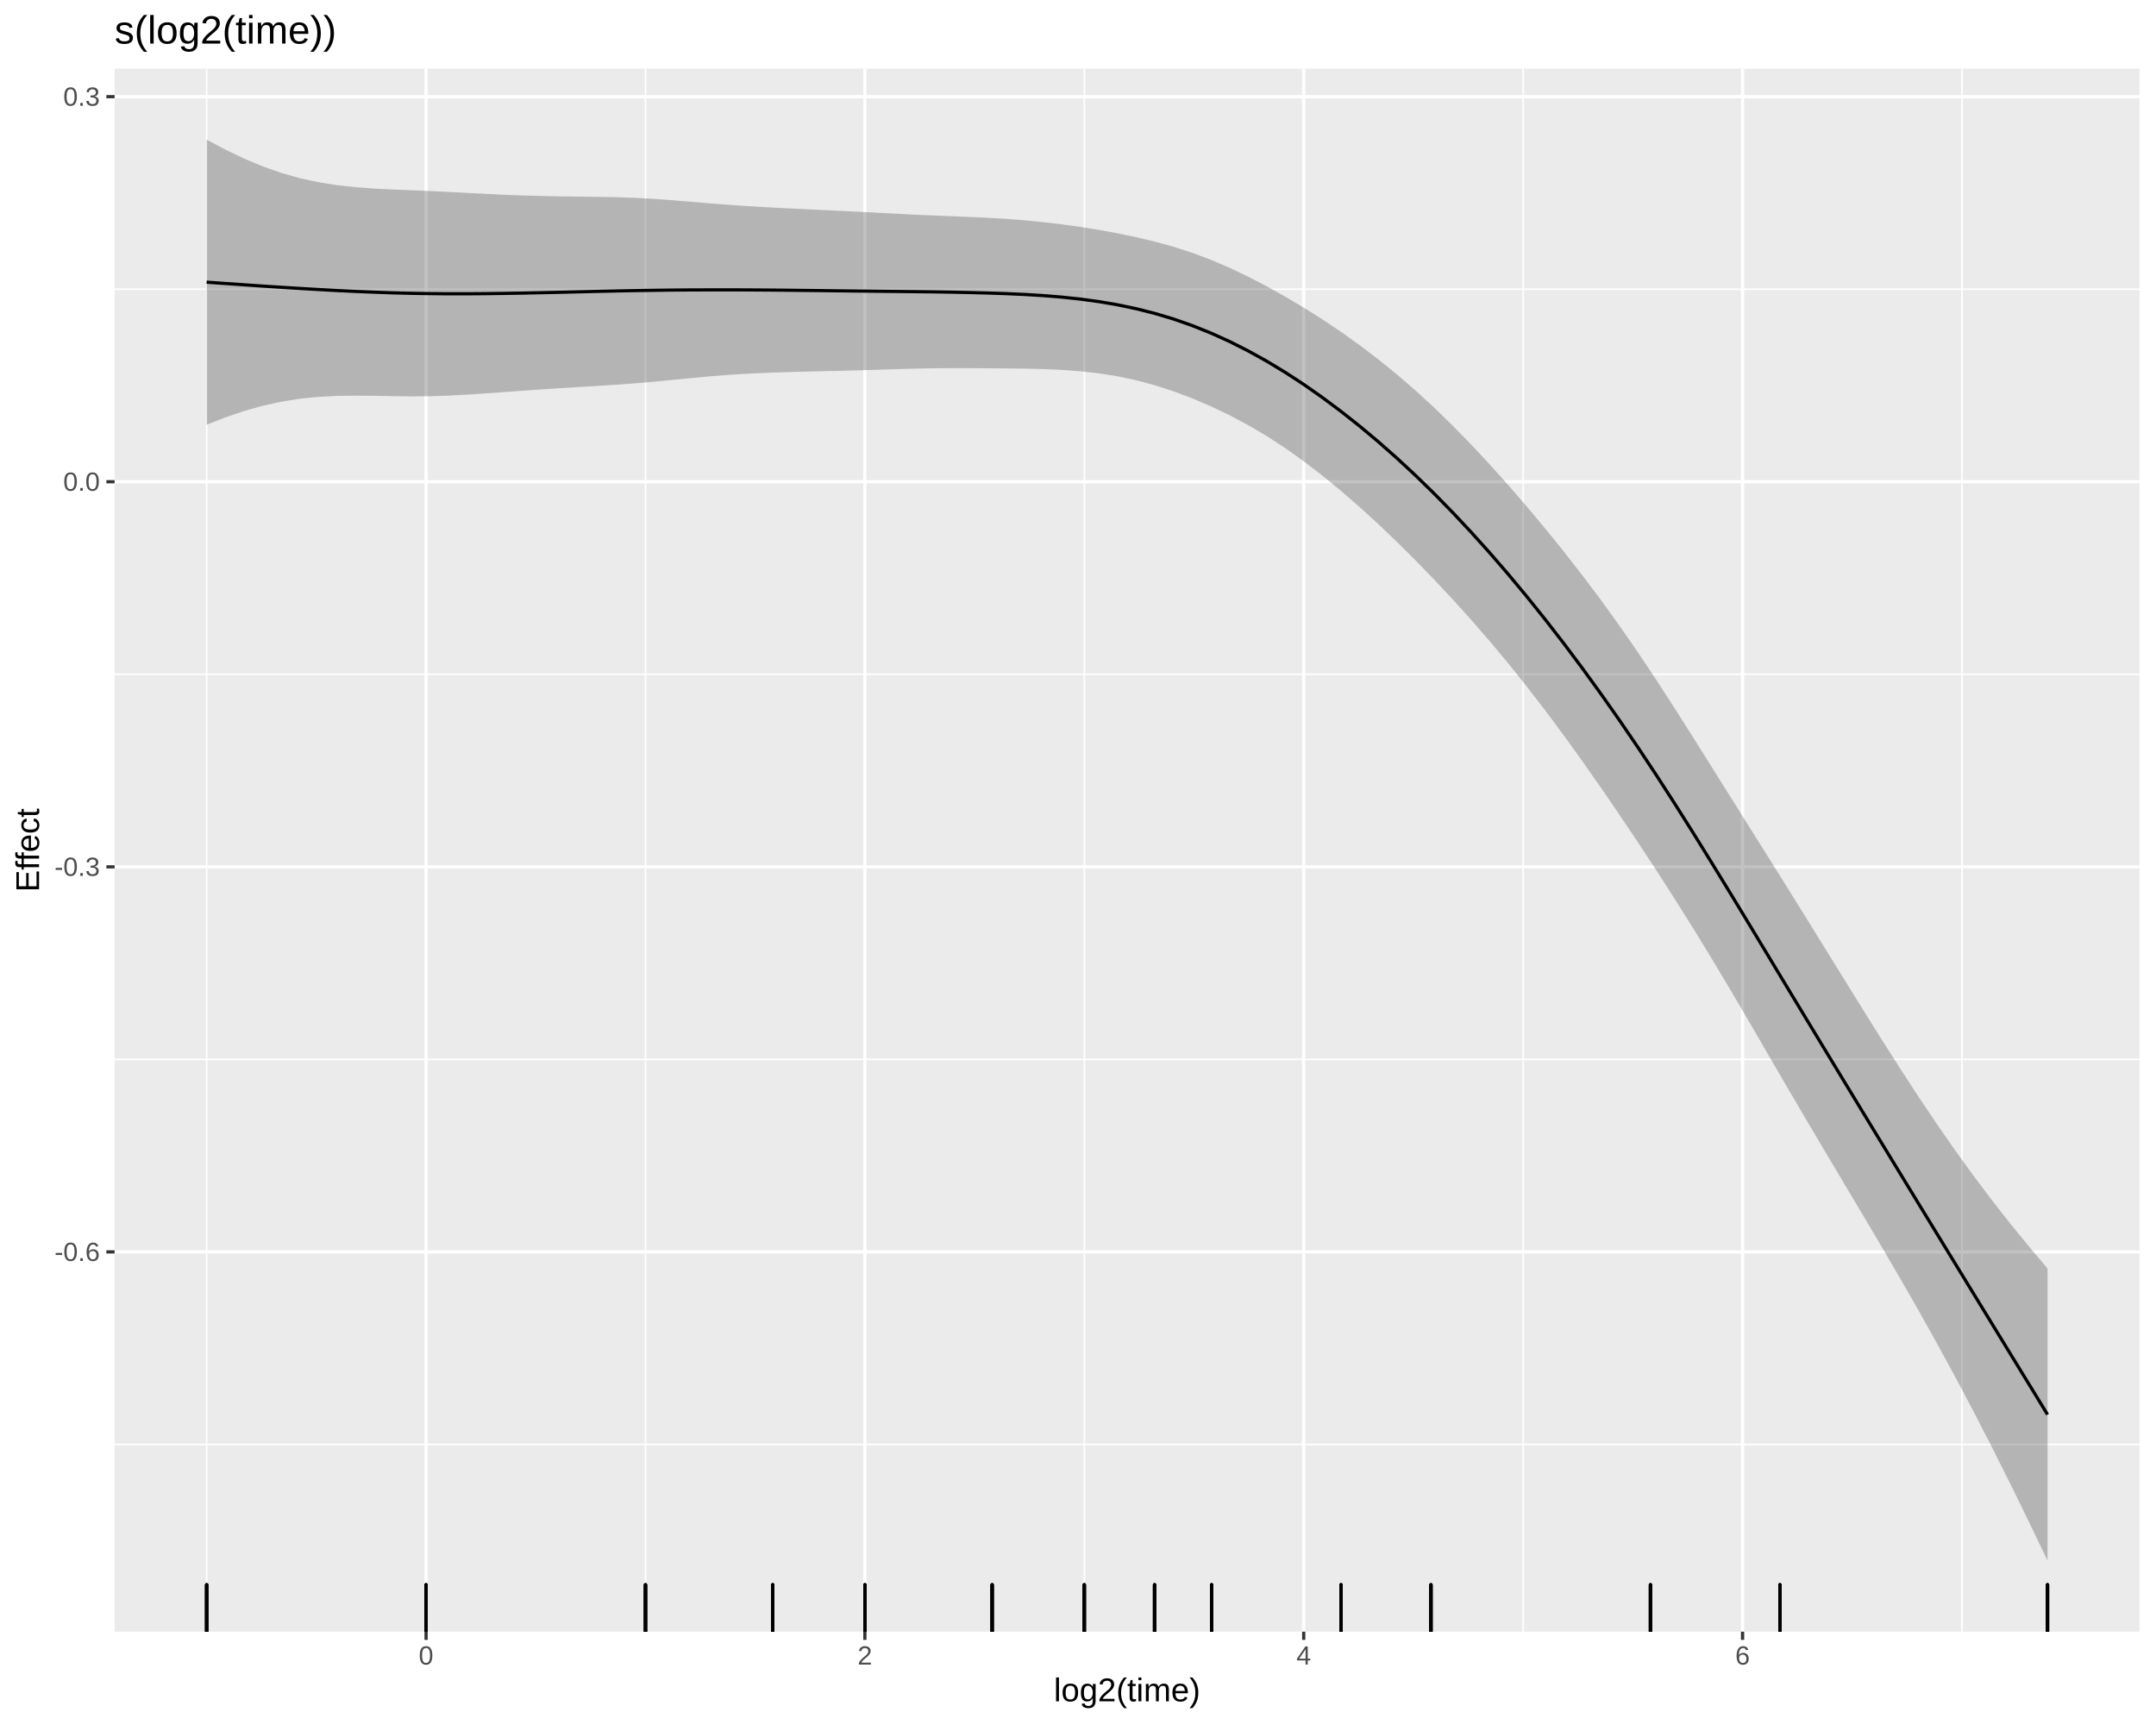
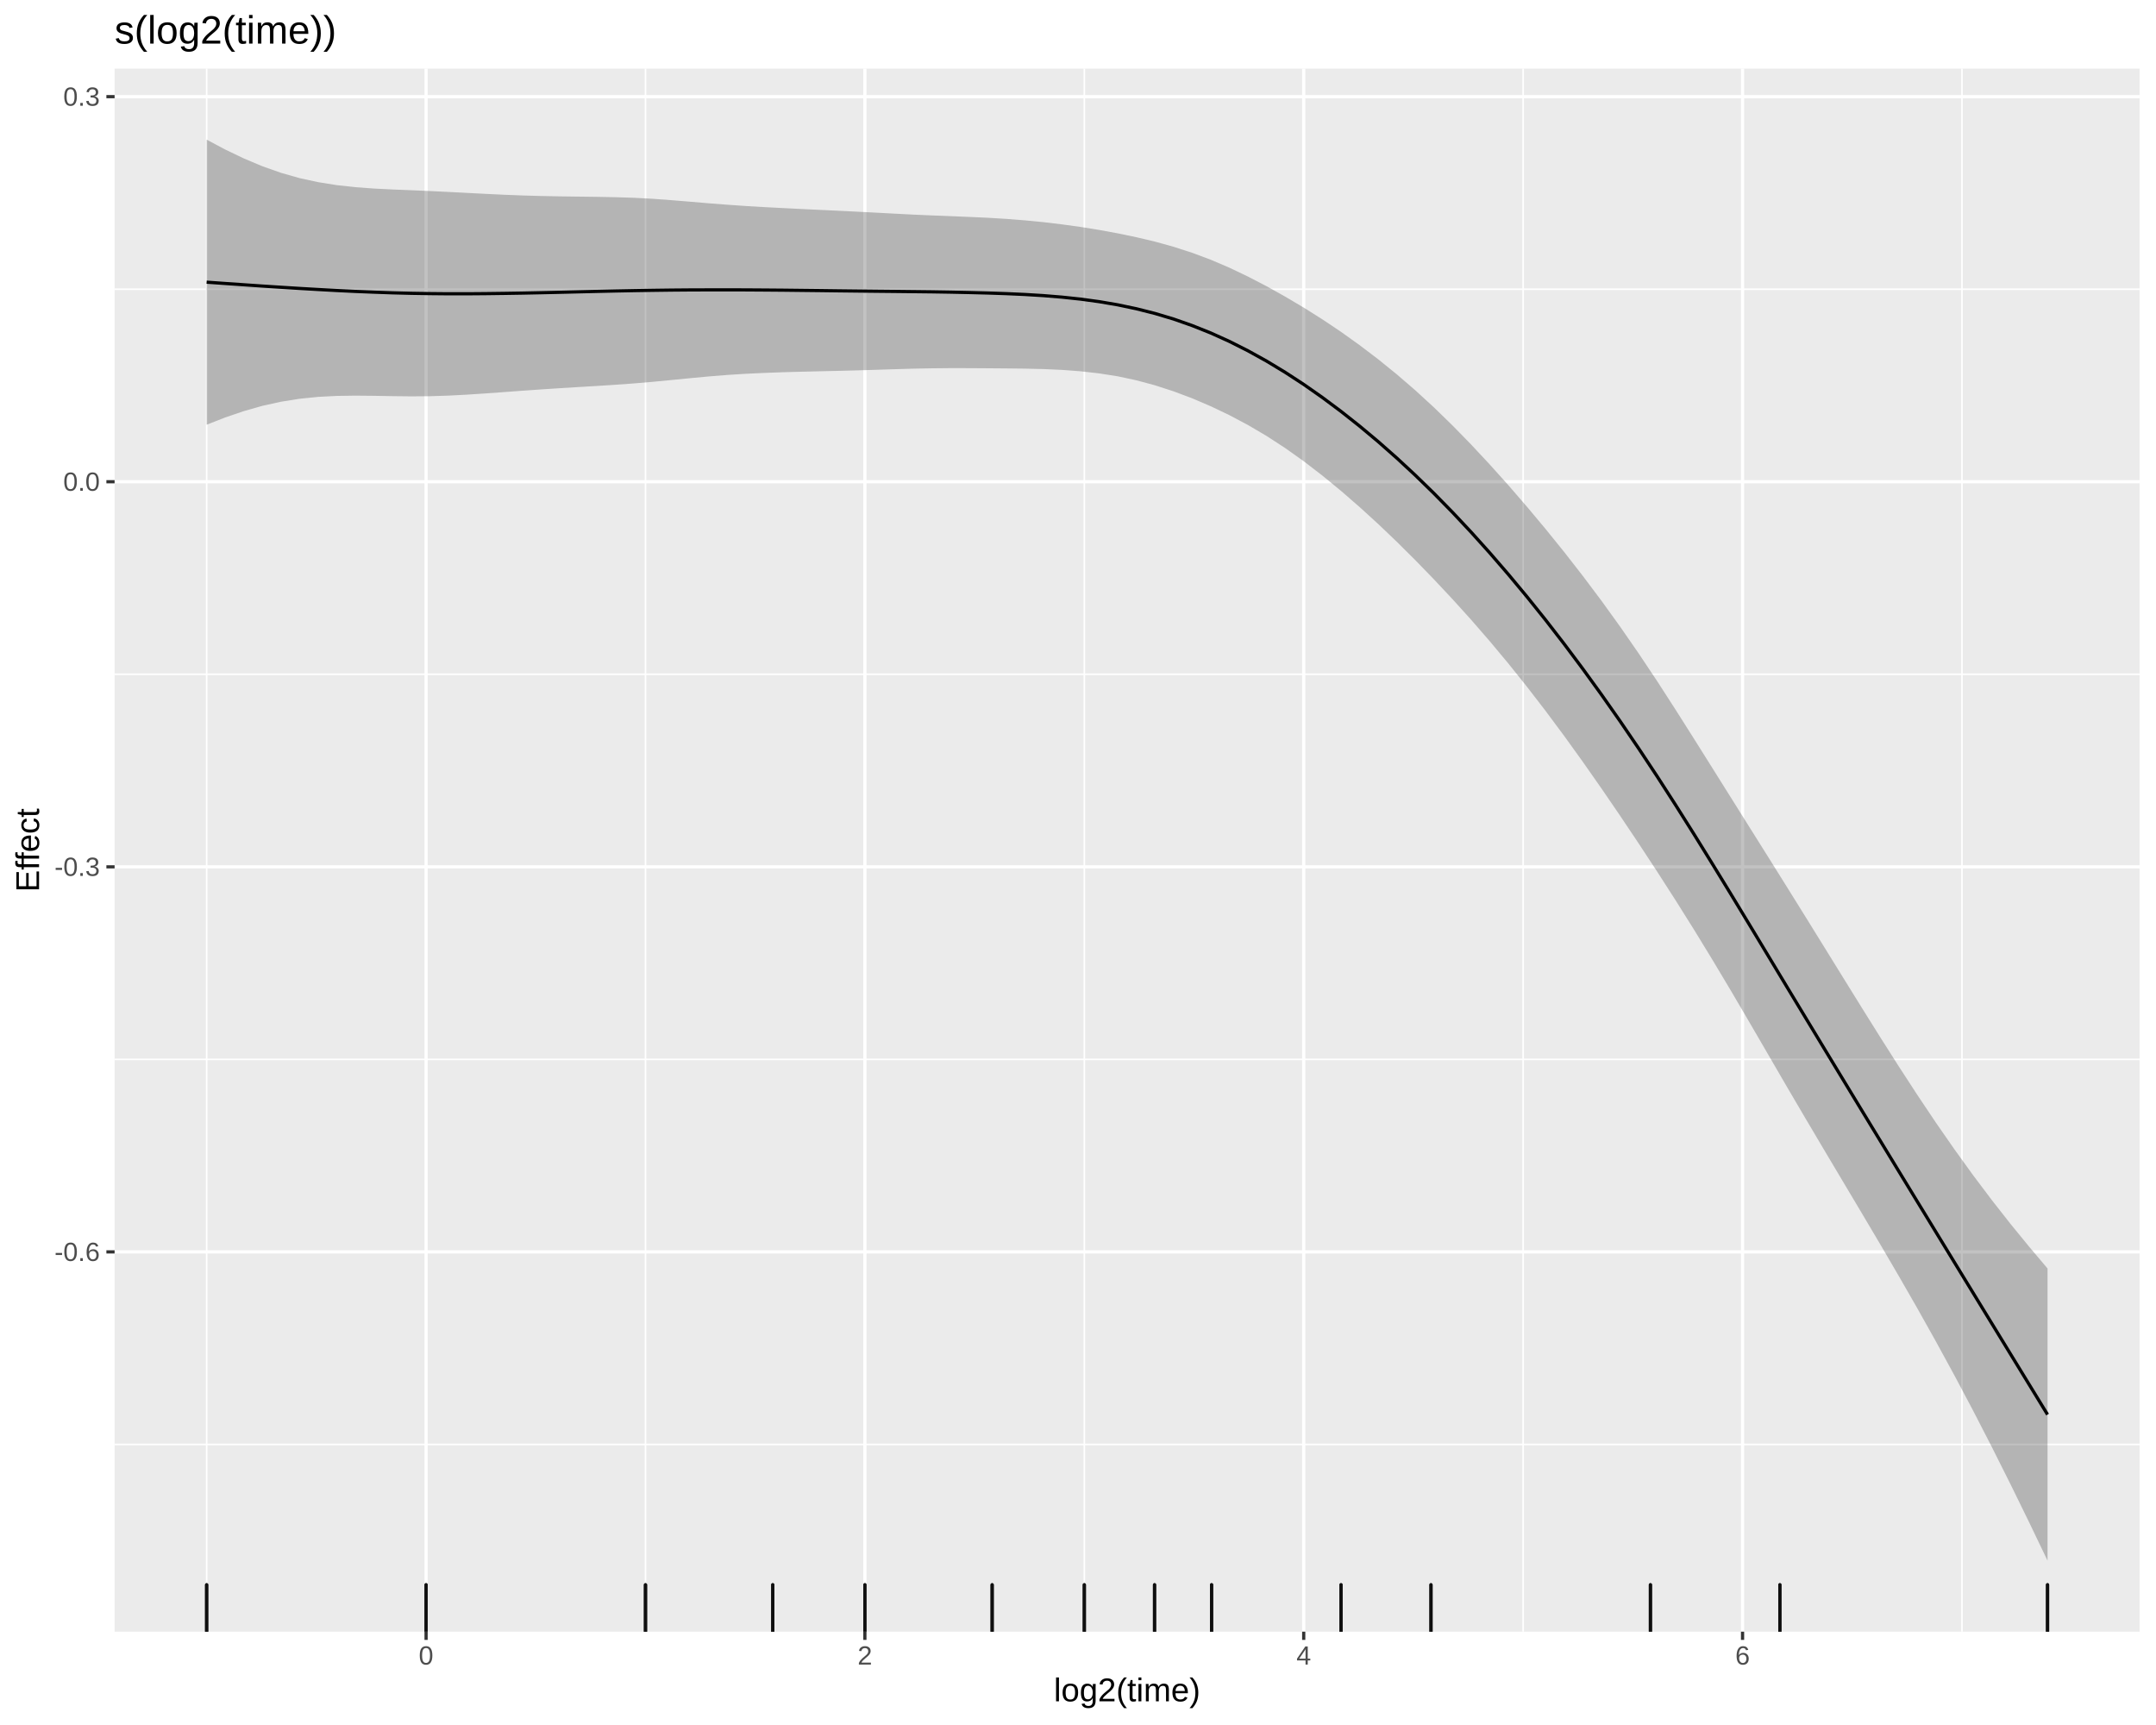
<svg xmlns="http://www.w3.org/2000/svg" viewBox="0 0 720.00 576.00">
  <defs>
    <style type="text/css">
    line, polyline, polygon, path, rect, circle {
      fill: none;
      stroke: #000000;
      stroke-linecap: round;
      stroke-linejoin: round;
      stroke-miterlimit: 10.00;
    }
  </style>
  </defs>
  <rect width="100%" height="100%" style="stroke: none; fill: #FFFFFF;" />
  <rect x="0.00" y="0.00" width="720.00" height="576.00" style="stroke-width: 1.07; stroke: #FFFFFF; fill: #FFFFFF;" />
  <defs>
    <clipPath id="cpMzguMjd8NzE0LjUyfDU0NC44NHwyMi45MA==">
      <rect x="38.27" y="22.90" width="676.25" height="521.94" />
    </clipPath>
  </defs>
  <rect x="38.27" y="22.90" width="676.25" height="521.94" style="stroke-width: 1.07; stroke: none; fill: #EBEBEB;" clip-path="url(#cpMzguMjd8NzE0LjUyfDU0NC44NHwyMi45MA==)" />
  <polyline points="38.27,482.32 714.52,482.32 " style="stroke-width: 0.53; stroke: #FFFFFF; stroke-linecap: butt;" clip-path="url(#cpMzguMjd8NzE0LjUyfDU0NC44NHwyMi45MA==)" />
  <polyline points="38.27,353.74 714.52,353.74 " style="stroke-width: 0.53; stroke: #FFFFFF; stroke-linecap: butt;" clip-path="url(#cpMzguMjd8NzE0LjUyfDU0NC44NHwyMi45MA==)" />
  <polyline points="38.27,225.15 714.52,225.15 " style="stroke-width: 0.53; stroke: #FFFFFF; stroke-linecap: butt;" clip-path="url(#cpMzguMjd8NzE0LjUyfDU0NC44NHwyMi45MA==)" />
  <polyline points="38.27,96.57 714.52,96.57 " style="stroke-width: 0.53; stroke: #FFFFFF; stroke-linecap: butt;" clip-path="url(#cpMzguMjd8NzE0LjUyfDU0NC44NHwyMi45MA==)" />
  <polyline points="69.01,544.84 69.01,22.90 " style="stroke-width: 0.53; stroke: #FFFFFF; stroke-linecap: butt;" clip-path="url(#cpMzguMjd8NzE0LjUyfDU0NC44NHwyMi45MA==)" />
  <polyline points="215.56,544.84 215.56,22.90 " style="stroke-width: 0.53; stroke: #FFFFFF; stroke-linecap: butt;" clip-path="url(#cpMzguMjd8NzE0LjUyfDU0NC44NHwyMi45MA==)" />
  <polyline points="362.11,544.84 362.11,22.90 " style="stroke-width: 0.53; stroke: #FFFFFF; stroke-linecap: butt;" clip-path="url(#cpMzguMjd8NzE0LjUyfDU0NC44NHwyMi45MA==)" />
  <polyline points="508.66,544.84 508.66,22.90 " style="stroke-width: 0.53; stroke: #FFFFFF; stroke-linecap: butt;" clip-path="url(#cpMzguMjd8NzE0LjUyfDU0NC44NHwyMi45MA==)" />
  <polyline points="655.21,544.84 655.21,22.90 " style="stroke-width: 0.53; stroke: #FFFFFF; stroke-linecap: butt;" clip-path="url(#cpMzguMjd8NzE0LjUyfDU0NC44NHwyMi45MA==)" />
  <polyline points="38.27,418.03 714.52,418.03 " style="stroke-width: 1.07; stroke: #FFFFFF; stroke-linecap: butt;" clip-path="url(#cpMzguMjd8NzE0LjUyfDU0NC44NHwyMi45MA==)" />
  <polyline points="38.27,289.45 714.52,289.45 " style="stroke-width: 1.07; stroke: #FFFFFF; stroke-linecap: butt;" clip-path="url(#cpMzguMjd8NzE0LjUyfDU0NC44NHwyMi45MA==)" />
  <polyline points="38.27,160.86 714.52,160.86 " style="stroke-width: 1.07; stroke: #FFFFFF; stroke-linecap: butt;" clip-path="url(#cpMzguMjd8NzE0LjUyfDU0NC44NHwyMi45MA==)" />
  <polyline points="38.27,32.28 714.52,32.28 " style="stroke-width: 1.07; stroke: #FFFFFF; stroke-linecap: butt;" clip-path="url(#cpMzguMjd8NzE0LjUyfDU0NC44NHwyMi45MA==)" />
  <polyline points="142.29,544.84 142.29,22.90 " style="stroke-width: 1.07; stroke: #FFFFFF; stroke-linecap: butt;" clip-path="url(#cpMzguMjd8NzE0LjUyfDU0NC44NHwyMi45MA==)" />
  <polyline points="288.83,544.84 288.83,22.90 " style="stroke-width: 1.07; stroke: #FFFFFF; stroke-linecap: butt;" clip-path="url(#cpMzguMjd8NzE0LjUyfDU0NC44NHwyMi45MA==)" />
  <polyline points="435.38,544.84 435.38,22.90 " style="stroke-width: 1.07; stroke: #FFFFFF; stroke-linecap: butt;" clip-path="url(#cpMzguMjd8NzE0LjUyfDU0NC44NHwyMi45MA==)" />
  <polyline points="581.93,544.84 581.93,22.90 " style="stroke-width: 1.07; stroke: #FFFFFF; stroke-linecap: butt;" clip-path="url(#cpMzguMjd8NzE0LjUyfDU0NC44NHwyMi45MA==)" />
-   <polygon points="69.01,46.62 75.22,49.93 81.43,52.91 87.64,55.52 93.85,57.71 100.06,59.48 106.27,60.83 112.48,61.82 118.69,62.50 124.90,62.96 131.11,63.27 137.32,63.53 143.53,63.79 149.74,64.09 155.95,64.41 162.16,64.73 168.37,65.03 174.58,65.27 180.79,65.45 187.00,65.57 193.21,65.65 199.42,65.73 205.63,65.85 211.84,66.05 218.05,66.38 224.26,66.84 230.47,67.35 236.68,67.88 242.89,68.36 249.10,68.79 255.31,69.16 261.52,69.48 267.73,69.79 273.94,70.09 280.15,70.38 286.36,70.69 292.56,71.01 298.77,71.34 304.98,71.66 311.19,71.93 317.40,72.18 323.61,72.43 329.82,72.71 336.03,73.09 342.24,73.58 348.45,74.18 354.66,74.92 360.87,75.78 367.08,76.78 373.29,77.92 379.50,79.21 385.71,80.68 391.92,82.40 398.13,84.41 404.34,86.73 410.55,89.38 416.76,92.35 422.97,95.57 429.18,99.04 435.39,102.72 441.60,106.63 447.81,110.79 454.02,115.23 460.23,119.95 466.44,124.98 472.65,130.33 478.86,136.03 485.07,142.07 491.28,148.43 497.49,155.08 503.70,162.00 509.91,169.18 516.12,176.60 522.33,184.28 528.54,192.25 534.75,200.52 540.96,209.13 547.17,218.09 553.38,227.40 559.59,237.02 565.80,246.82 572.01,256.71 578.22,266.61 584.43,276.51 590.64,286.40 596.84,296.32 603.05,306.29 609.26,316.32 615.47,326.36 621.68,336.38 627.89,346.31 634.10,356.08 640.31,365.63 646.52,374.90 652.73,383.84 658.94,392.44 665.15,400.69 671.36,408.61 677.57,416.21 683.78,423.56 683.78,521.12 677.57,508.18 671.36,495.50 665.15,483.12 658.94,471.06 652.73,459.35 646.52,447.97 640.31,436.89 634.10,426.08 627.89,415.46 621.68,404.97 615.47,394.55 609.26,384.12 603.05,373.63 596.84,363.06 590.64,352.39 584.43,341.71 578.22,331.12 572.01,320.72 565.80,310.56 559.59,300.66 553.38,291.00 547.17,281.54 540.96,272.27 534.75,263.19 528.54,254.32 522.33,245.70 516.12,237.34 509.91,229.29 503.70,221.53 497.49,214.09 491.28,206.94 485.07,200.07 478.86,193.45 472.65,187.05 466.44,180.88 460.23,174.95 454.02,169.29 447.81,163.90 441.60,158.80 435.39,154.02 429.18,149.61 422.97,145.57 416.76,141.92 410.55,138.62 404.34,135.66 398.13,133.00 391.92,130.67 385.71,128.66 379.50,126.99 373.29,125.66 367.08,124.68 360.87,123.98 354.66,123.51 348.45,123.23 342.24,123.09 336.03,123.02 329.82,122.97 323.61,122.93 317.40,122.92 311.19,122.98 304.98,123.10 298.77,123.28 292.56,123.48 286.36,123.67 280.15,123.83 273.94,123.97 267.73,124.12 261.52,124.29 255.31,124.52 249.10,124.81 242.89,125.20 236.68,125.70 230.47,126.28 224.26,126.89 218.05,127.49 211.84,128.02 205.63,128.47 199.42,128.87 193.21,129.24 187.00,129.62 180.79,130.03 174.58,130.46 168.37,130.92 162.16,131.37 155.95,131.78 149.74,132.10 143.53,132.30 137.32,132.35 131.11,132.28 124.90,132.17 118.69,132.11 112.48,132.20 106.27,132.52 100.06,133.15 93.85,134.14 87.64,135.51 81.43,137.28 75.22,139.39 69.01,141.82 " style="stroke-width: 0.75; stroke: none; fill: #333333; fill-opacity: 0.30;" clip-path="url(#cpMzguMjd8NzE0LjUyfDU0NC44NHwyMi45MA==)" />
+   <polygon points="69.01,46.62 75.22,49.93 81.43,52.91 87.64,55.52 93.85,57.71 100.06,59.48 106.27,60.83 112.48,61.82 118.69,62.50 124.90,62.96 131.11,63.27 137.32,63.53 143.53,63.79 149.74,64.09 155.95,64.41 162.16,64.73 168.37,65.03 174.58,65.27 180.79,65.45 187.00,65.57 193.21,65.65 199.42,65.73 205.63,65.85 211.84,66.05 218.05,66.38 224.26,66.84 230.47,67.35 236.68,67.88 242.89,68.36 249.10,68.79 255.31,69.16 261.52,69.48 267.73,69.79 273.94,70.09 280.15,70.38 286.36,70.69 292.56,71.01 298.77,71.34 304.98,71.66 311.19,71.93 317.40,72.18 323.61,72.43 329.82,72.71 336.03,73.09 342.24,73.58 348.45,74.18 354.66,74.92 360.87,75.78 367.08,76.78 373.29,77.92 379.50,79.21 385.71,80.68 391.92,82.40 398.13,84.41 404.34,86.73 410.55,89.38 416.76,92.35 422.97,95.57 429.18,99.04 435.39,102.72 441.60,106.63 447.81,110.79 454.02,115.23 460.23,119.95 466.44,124.98 472.65,130.33 478.86,136.03 485.07,142.07 491.28,148.43 497.49,155.08 503.70,162.00 509.91,169.18 516.12,176.60 522.33,184.28 528.54,192.25 534.75,200.52 540.96,209.13 547.17,218.09 553.38,227.40 559.59,237.02 565.80,246.82 572.01,256.71 578.22,266.61 584.43,276.51 590.64,286.40 596.84,296.32 603.05,306.29 609.26,316.32 615.47,326.36 621.68,336.38 627.89,346.31 634.10,356.08 640.31,365.63 646.52,374.90 652.73,383.84 658.94,392.44 665.15,400.69 671.36,408.61 677.57,416.21 683.78,423.56 683.78,521.12 677.57,508.18 671.36,495.50 665.15,483.12 658.94,471.06 652.73,459.35 646.52,447.97 640.31,436.89 634.10,426.08 627.89,415.46 621.68,404.97 615.47,394.55 609.26,384.12 603.05,373.63 596.84,363.06 590.64,352.39 584.43,341.71 578.22,331.12 572.01,320.72 565.80,310.56 559.59,300.66 553.38,291.00 547.17,281.54 540.96,272.27 534.75,263.19 528.54,254.32 522.33,245.70 516.12,237.34 509.91,229.29 503.70,221.53 497.49,214.09 491.28,206.94 485.07,200.07 478.86,193.45 472.65,187.05 466.44,180.88 460.23,174.95 454.02,169.29 447.81,163.90 441.60,158.80 435.39,154.02 429.18,149.61 422.97,145.57 416.76,141.92 410.55,138.62 404.34,135.66 398.13,133.00 391.92,130.67 385.71,128.66 379.50,126.99 373.29,125.66 367.08,124.68 360.87,123.98 354.66,123.51 348.45,123.23 342.24,123.09 336.03,123.02 329.82,122.97 323.61,122.93 317.40,122.92 311.19,122.98 304.98,123.10 298.77,123.28 292.56,123.48 286.36,123.67 280.15,123.83 273.94,123.97 267.73,124.12 261.52,124.29 255.31,124.52 249.10,124.81 242.89,125.20 236.68,125.70 230.47,126.28 224.26,126.89 218.05,127.49 211.84,128.02 205.63,128.47 199.42,128.87 193.21,129.24 187.00,129.62 180.79,130.03 174.58,130.46 168.37,130.92 162.16,131.37 155.95,131.78 149.74,132.10 143.53,132.30 137.32,132.35 131.11,132.28 124.90,132.17 118.69,132.11 112.48,132.20 106.27,132.52 100.06,133.15 93.85,134.14 87.64,135.51 81.43,137.28 75.22,139.39 69.01,141.82 " style="stroke-width: 0.00; stroke: none; fill: #333333; fill-opacity: 0.30;" clip-path="url(#cpMzguMjd8NzE0LjUyfDU0NC44NHwyMi45MA==)" />
  <polyline points="69.01,46.62 75.22,49.93 81.43,52.91 87.64,55.52 93.85,57.71 100.06,59.48 106.27,60.83 112.48,61.82 118.69,62.50 124.90,62.96 131.11,63.27 137.32,63.53 143.53,63.79 149.74,64.09 155.95,64.41 162.16,64.73 168.37,65.03 174.58,65.27 180.79,65.45 187.00,65.57 193.21,65.65 199.42,65.73 205.63,65.85 211.84,66.05 218.05,66.38 224.26,66.84 230.47,67.35 236.68,67.88 242.89,68.36 249.10,68.79 255.31,69.16 261.52,69.48 267.73,69.79 273.94,70.09 280.15,70.38 286.36,70.69 292.56,71.01 298.77,71.34 304.98,71.66 311.19,71.93 317.40,72.18 323.61,72.43 329.82,72.71 336.03,73.09 342.24,73.58 348.45,74.18 354.66,74.92 360.87,75.78 367.08,76.78 373.29,77.92 379.50,79.21 385.71,80.68 391.92,82.40 398.13,84.41 404.34,86.73 410.55,89.38 416.76,92.35 422.97,95.57 429.18,99.04 435.39,102.72 441.60,106.63 447.81,110.79 454.02,115.23 460.23,119.95 466.44,124.98 472.65,130.33 478.86,136.03 485.07,142.07 491.28,148.43 497.49,155.08 503.70,162.00 509.91,169.18 516.12,176.60 522.33,184.28 528.54,192.25 534.75,200.52 540.96,209.13 547.17,218.09 553.38,227.40 559.59,237.02 565.80,246.82 572.01,256.71 578.22,266.61 584.43,276.51 590.64,286.40 596.84,296.32 603.05,306.29 609.26,316.32 615.47,326.36 621.68,336.38 627.89,346.31 634.10,356.08 640.31,365.63 646.52,374.90 652.73,383.84 658.94,392.44 665.15,400.69 671.36,408.61 677.57,416.21 683.78,423.56 " style="stroke-width: 1.07; stroke: none;" clip-path="url(#cpMzguMjd8NzE0LjUyfDU0NC44NHwyMi45MA==)" />
  <polyline points="683.78,521.12 677.57,508.18 671.36,495.50 665.15,483.12 658.94,471.06 652.73,459.35 646.52,447.97 640.31,436.89 634.10,426.08 627.89,415.46 621.68,404.97 615.47,394.55 609.26,384.12 603.05,373.63 596.84,363.06 590.64,352.39 584.43,341.71 578.22,331.12 572.01,320.72 565.80,310.56 559.59,300.66 553.38,291.00 547.17,281.54 540.96,272.27 534.75,263.19 528.54,254.32 522.33,245.70 516.12,237.34 509.91,229.29 503.70,221.53 497.49,214.09 491.28,206.94 485.07,200.07 478.86,193.45 472.65,187.05 466.44,180.88 460.23,174.95 454.02,169.29 447.81,163.90 441.60,158.80 435.39,154.02 429.18,149.61 422.97,145.57 416.76,141.92 410.55,138.62 404.34,135.66 398.13,133.00 391.92,130.67 385.71,128.66 379.50,126.99 373.29,125.66 367.08,124.68 360.87,123.98 354.66,123.51 348.45,123.23 342.24,123.09 336.03,123.02 329.82,122.97 323.61,122.93 317.40,122.92 311.19,122.98 304.98,123.10 298.77,123.28 292.56,123.48 286.36,123.67 280.15,123.83 273.94,123.97 267.73,124.12 261.52,124.29 255.31,124.52 249.10,124.81 242.89,125.20 236.68,125.70 230.47,126.28 224.26,126.89 218.05,127.49 211.84,128.02 205.63,128.47 199.42,128.87 193.21,129.24 187.00,129.62 180.79,130.03 174.58,130.46 168.37,130.92 162.16,131.37 155.95,131.78 149.74,132.10 143.53,132.30 137.32,132.35 131.11,132.28 124.90,132.17 118.69,132.11 112.48,132.20 106.27,132.52 100.06,133.15 93.85,134.14 87.64,135.51 81.43,137.28 75.22,139.39 69.01,141.82 " style="stroke-width: 1.07; stroke: none;" clip-path="url(#cpMzguMjd8NzE0LjUyfDU0NC44NHwyMi45MA==)" />
  <polyline points="69.01,94.22 75.22,94.66 81.43,95.09 87.64,95.52 93.85,95.92 100.06,96.31 106.27,96.67 112.48,97.01 118.69,97.31 124.90,97.56 131.11,97.78 137.32,97.94 143.53,98.04 149.74,98.10 155.95,98.10 162.16,98.05 168.37,97.97 174.58,97.87 180.79,97.74 187.00,97.60 193.21,97.45 199.42,97.30 205.63,97.16 211.84,97.04 218.05,96.94 224.26,96.86 230.47,96.81 236.68,96.79 242.89,96.78 249.10,96.80 255.31,96.84 261.52,96.89 267.73,96.96 273.94,97.03 280.15,97.11 286.36,97.18 292.56,97.25 298.77,97.31 304.98,97.38 311.19,97.45 317.40,97.55 323.61,97.68 329.82,97.84 336.03,98.05 342.24,98.33 348.45,98.71 354.66,99.22 360.87,99.88 367.08,100.73 373.29,101.79 379.50,103.10 385.71,104.67 391.92,106.53 398.13,108.71 404.34,111.19 410.55,114.00 416.76,117.13 422.97,120.57 429.18,124.32 435.39,128.37 441.60,132.72 447.81,137.35 454.02,142.26 460.23,147.45 466.44,152.93 472.65,158.69 478.86,164.74 485.07,171.07 491.28,177.69 497.49,184.59 503.70,191.77 509.91,199.23 516.12,206.97 522.33,214.99 528.54,223.29 534.75,231.86 540.96,240.70 547.17,249.82 553.38,259.20 559.59,268.84 565.80,278.69 572.01,288.72 578.22,298.87 584.43,309.11 590.64,319.40 596.84,329.69 603.05,339.96 609.26,350.22 615.47,360.45 621.68,370.68 627.89,380.88 634.10,391.08 640.31,401.26 646.52,411.43 652.73,421.60 658.94,431.75 665.15,441.90 671.36,452.05 677.57,462.19 683.78,472.34 " style="stroke-width: 1.07; stroke-linecap: butt;" clip-path="url(#cpMzguMjd8NzE0LjUyfDU0NC44NHwyMi45MA==)" />
-   <line x1="69.01" y1="544.84" x2="69.01" y2="529.18" style="stroke-width: 1.07;" clip-path="url(#cpMzguMjd8NzE0LjUyfDU0NC44NHwyMi45MA==)" />
-   <line x1="142.29" y1="544.84" x2="142.29" y2="529.18" style="stroke-width: 1.07;" clip-path="url(#cpMzguMjd8NzE0LjUyfDU0NC44NHwyMi45MA==)" />
-   <line x1="215.56" y1="544.84" x2="215.56" y2="529.18" style="stroke-width: 1.07;" clip-path="url(#cpMzguMjd8NzE0LjUyfDU0NC44NHwyMi45MA==)" />
-   <line x1="258.06" y1="544.84" x2="258.06" y2="529.18" style="stroke-width: 1.07;" clip-path="url(#cpMzguMjd8NzE0LjUyfDU0NC44NHwyMi45MA==)" />
-   <line x1="288.83" y1="544.84" x2="288.83" y2="529.18" style="stroke-width: 1.07;" clip-path="url(#cpMzguMjd8NzE0LjUyfDU0NC44NHwyMi45MA==)" />
-   <line x1="331.33" y1="544.84" x2="331.33" y2="529.18" style="stroke-width: 1.07;" clip-path="url(#cpMzguMjd8NzE0LjUyfDU0NC44NHwyMi45MA==)" />
-   <line x1="362.11" y1="544.84" x2="362.11" y2="529.18" style="stroke-width: 1.07;" clip-path="url(#cpMzguMjd8NzE0LjUyfDU0NC44NHwyMi45MA==)" />
-   <line x1="385.56" y1="544.84" x2="385.56" y2="529.18" style="stroke-width: 1.07;" clip-path="url(#cpMzguMjd8NzE0LjUyfDU0NC44NHwyMi45MA==)" />
-   <line x1="404.61" y1="544.84" x2="404.61" y2="529.18" style="stroke-width: 1.07;" clip-path="url(#cpMzguMjd8NzE0LjUyfDU0NC44NHwyMi45MA==)" />
-   <line x1="447.84" y1="544.84" x2="447.84" y2="529.18" style="stroke-width: 1.07;" clip-path="url(#cpMzguMjd8NzE0LjUyfDU0NC44NHwyMi45MA==)" />
-   <line x1="477.88" y1="544.84" x2="477.88" y2="529.18" style="stroke-width: 1.07;" clip-path="url(#cpMzguMjd8NzE0LjUyfDU0NC44NHwyMi45MA==)" />
-   <line x1="551.16" y1="544.84" x2="551.16" y2="529.18" style="stroke-width: 1.07;" clip-path="url(#cpMzguMjd8NzE0LjUyfDU0NC44NHwyMi45MA==)" />
-   <line x1="594.39" y1="544.84" x2="594.39" y2="529.18" style="stroke-width: 1.07;" clip-path="url(#cpMzguMjd8NzE0LjUyfDU0NC44NHwyMi45MA==)" />
-   <line x1="683.78" y1="544.84" x2="683.78" y2="529.18" style="stroke-width: 1.07;" clip-path="url(#cpMzguMjd8NzE0LjUyfDU0NC44NHwyMi45MA==)" />
-   <line x1="69.01" y1="544.84" x2="69.01" y2="529.18" style="stroke-width: 1.07;" clip-path="url(#cpMzguMjd8NzE0LjUyfDU0NC44NHwyMi45MA==)" />
-   <line x1="142.29" y1="544.84" x2="142.29" y2="529.18" style="stroke-width: 1.07;" clip-path="url(#cpMzguMjd8NzE0LjUyfDU0NC44NHwyMi45MA==)" />
-   <line x1="215.56" y1="544.84" x2="215.56" y2="529.18" style="stroke-width: 1.07;" clip-path="url(#cpMzguMjd8NzE0LjUyfDU0NC44NHwyMi45MA==)" />
-   <line x1="258.06" y1="544.84" x2="258.06" y2="529.18" style="stroke-width: 1.07;" clip-path="url(#cpMzguMjd8NzE0LjUyfDU0NC44NHwyMi45MA==)" />
-   <line x1="288.83" y1="544.84" x2="288.83" y2="529.18" style="stroke-width: 1.07;" clip-path="url(#cpMzguMjd8NzE0LjUyfDU0NC44NHwyMi45MA==)" />
-   <line x1="331.33" y1="544.84" x2="331.33" y2="529.18" style="stroke-width: 1.07;" clip-path="url(#cpMzguMjd8NzE0LjUyfDU0NC44NHwyMi45MA==)" />
-   <line x1="362.11" y1="544.84" x2="362.11" y2="529.18" style="stroke-width: 1.07;" clip-path="url(#cpMzguMjd8NzE0LjUyfDU0NC44NHwyMi45MA==)" />
-   <line x1="385.56" y1="544.84" x2="385.56" y2="529.18" style="stroke-width: 1.07;" clip-path="url(#cpMzguMjd8NzE0LjUyfDU0NC44NHwyMi45MA==)" />
-   <line x1="404.61" y1="544.84" x2="404.61" y2="529.18" style="stroke-width: 1.07;" clip-path="url(#cpMzguMjd8NzE0LjUyfDU0NC44NHwyMi45MA==)" />
-   <line x1="447.84" y1="544.84" x2="447.84" y2="529.18" style="stroke-width: 1.07;" clip-path="url(#cpMzguMjd8NzE0LjUyfDU0NC44NHwyMi45MA==)" />
-   <line x1="477.88" y1="544.84" x2="477.88" y2="529.18" style="stroke-width: 1.07;" clip-path="url(#cpMzguMjd8NzE0LjUyfDU0NC44NHwyMi45MA==)" />
-   <line x1="551.16" y1="544.84" x2="551.16" y2="529.18" style="stroke-width: 1.07;" clip-path="url(#cpMzguMjd8NzE0LjUyfDU0NC44NHwyMi45MA==)" />
-   <line x1="594.39" y1="544.84" x2="594.39" y2="529.18" style="stroke-width: 1.07;" clip-path="url(#cpMzguMjd8NzE0LjUyfDU0NC44NHwyMi45MA==)" />
-   <line x1="683.78" y1="544.84" x2="683.78" y2="529.18" style="stroke-width: 1.07;" clip-path="url(#cpMzguMjd8NzE0LjUyfDU0NC44NHwyMi45MA==)" />
-   <line x1="69.01" y1="544.84" x2="69.01" y2="529.18" style="stroke-width: 1.07;" clip-path="url(#cpMzguMjd8NzE0LjUyfDU0NC44NHwyMi45MA==)" />
-   <line x1="142.29" y1="544.84" x2="142.29" y2="529.18" style="stroke-width: 1.07;" clip-path="url(#cpMzguMjd8NzE0LjUyfDU0NC44NHwyMi45MA==)" />
-   <line x1="215.56" y1="544.84" x2="215.56" y2="529.18" style="stroke-width: 1.07;" clip-path="url(#cpMzguMjd8NzE0LjUyfDU0NC44NHwyMi45MA==)" />
-   <line x1="258.06" y1="544.84" x2="258.06" y2="529.18" style="stroke-width: 1.07;" clip-path="url(#cpMzguMjd8NzE0LjUyfDU0NC44NHwyMi45MA==)" />
-   <line x1="288.83" y1="544.84" x2="288.83" y2="529.18" style="stroke-width: 1.07;" clip-path="url(#cpMzguMjd8NzE0LjUyfDU0NC44NHwyMi45MA==)" />
-   <line x1="331.33" y1="544.84" x2="331.33" y2="529.18" style="stroke-width: 1.07;" clip-path="url(#cpMzguMjd8NzE0LjUyfDU0NC44NHwyMi45MA==)" />
-   <line x1="362.11" y1="544.84" x2="362.11" y2="529.18" style="stroke-width: 1.07;" clip-path="url(#cpMzguMjd8NzE0LjUyfDU0NC44NHwyMi45MA==)" />
-   <line x1="385.56" y1="544.84" x2="385.56" y2="529.18" style="stroke-width: 1.07;" clip-path="url(#cpMzguMjd8NzE0LjUyfDU0NC44NHwyMi45MA==)" />
-   <line x1="404.61" y1="544.84" x2="404.61" y2="529.18" style="stroke-width: 1.07;" clip-path="url(#cpMzguMjd8NzE0LjUyfDU0NC44NHwyMi45MA==)" />
-   <line x1="447.84" y1="544.84" x2="447.84" y2="529.18" style="stroke-width: 1.07;" clip-path="url(#cpMzguMjd8NzE0LjUyfDU0NC44NHwyMi45MA==)" />
-   <line x1="477.88" y1="544.84" x2="477.88" y2="529.18" style="stroke-width: 1.07;" clip-path="url(#cpMzguMjd8NzE0LjUyfDU0NC44NHwyMi45MA==)" />
-   <line x1="551.16" y1="544.84" x2="551.16" y2="529.18" style="stroke-width: 1.07;" clip-path="url(#cpMzguMjd8NzE0LjUyfDU0NC44NHwyMi45MA==)" />
-   <line x1="594.39" y1="544.84" x2="594.39" y2="529.18" style="stroke-width: 1.07;" clip-path="url(#cpMzguMjd8NzE0LjUyfDU0NC44NHwyMi45MA==)" />
-   <line x1="683.78" y1="544.84" x2="683.78" y2="529.18" style="stroke-width: 1.07;" clip-path="url(#cpMzguMjd8NzE0LjUyfDU0NC44NHwyMi45MA==)" />
-   <line x1="69.01" y1="544.84" x2="69.01" y2="529.18" style="stroke-width: 1.07;" clip-path="url(#cpMzguMjd8NzE0LjUyfDU0NC44NHwyMi45MA==)" />
-   <line x1="142.29" y1="544.84" x2="142.29" y2="529.18" style="stroke-width: 1.07;" clip-path="url(#cpMzguMjd8NzE0LjUyfDU0NC44NHwyMi45MA==)" />
-   <line x1="215.56" y1="544.84" x2="215.56" y2="529.18" style="stroke-width: 1.07;" clip-path="url(#cpMzguMjd8NzE0LjUyfDU0NC44NHwyMi45MA==)" />
-   <line x1="258.06" y1="544.84" x2="258.06" y2="529.18" style="stroke-width: 1.07;" clip-path="url(#cpMzguMjd8NzE0LjUyfDU0NC44NHwyMi45MA==)" />
-   <line x1="288.83" y1="544.84" x2="288.83" y2="529.18" style="stroke-width: 1.07;" clip-path="url(#cpMzguMjd8NzE0LjUyfDU0NC44NHwyMi45MA==)" />
-   <line x1="331.33" y1="544.84" x2="331.33" y2="529.18" style="stroke-width: 1.07;" clip-path="url(#cpMzguMjd8NzE0LjUyfDU0NC44NHwyMi45MA==)" />
-   <line x1="362.11" y1="544.84" x2="362.11" y2="529.18" style="stroke-width: 1.07;" clip-path="url(#cpMzguMjd8NzE0LjUyfDU0NC44NHwyMi45MA==)" />
-   <line x1="385.56" y1="544.84" x2="385.56" y2="529.18" style="stroke-width: 1.07;" clip-path="url(#cpMzguMjd8NzE0LjUyfDU0NC44NHwyMi45MA==)" />
-   <line x1="404.61" y1="544.84" x2="404.61" y2="529.18" style="stroke-width: 1.07;" clip-path="url(#cpMzguMjd8NzE0LjUyfDU0NC44NHwyMi45MA==)" />
-   <line x1="447.84" y1="544.84" x2="447.84" y2="529.18" style="stroke-width: 1.07;" clip-path="url(#cpMzguMjd8NzE0LjUyfDU0NC44NHwyMi45MA==)" />
-   <line x1="477.88" y1="544.84" x2="477.88" y2="529.18" style="stroke-width: 1.07;" clip-path="url(#cpMzguMjd8NzE0LjUyfDU0NC44NHwyMi45MA==)" />
-   <line x1="551.16" y1="544.84" x2="551.16" y2="529.18" style="stroke-width: 1.07;" clip-path="url(#cpMzguMjd8NzE0LjUyfDU0NC44NHwyMi45MA==)" />
-   <line x1="594.39" y1="544.84" x2="594.39" y2="529.18" style="stroke-width: 1.07;" clip-path="url(#cpMzguMjd8NzE0LjUyfDU0NC44NHwyMi45MA==)" />
-   <line x1="683.78" y1="544.84" x2="683.78" y2="529.18" style="stroke-width: 1.07;" clip-path="url(#cpMzguMjd8NzE0LjUyfDU0NC44NHwyMi45MA==)" />
+   <line x1="69.01" y1="544.84" x2="69.01" y2="529.18" style="stroke-width: 1.07; stroke: #000000; stroke-opacity: 0.50;" clip-path="url(#cpMzguMjd8NzE0LjUyfDU0NC44NHwyMi45MA==)" />
+   <line x1="142.29" y1="544.84" x2="142.29" y2="529.18" style="stroke-width: 1.07; stroke: #000000; stroke-opacity: 0.50;" clip-path="url(#cpMzguMjd8NzE0LjUyfDU0NC44NHwyMi45MA==)" />
+   <line x1="215.56" y1="544.84" x2="215.56" y2="529.18" style="stroke-width: 1.07; stroke: #000000; stroke-opacity: 0.50;" clip-path="url(#cpMzguMjd8NzE0LjUyfDU0NC44NHwyMi45MA==)" />
+   <line x1="258.06" y1="544.84" x2="258.06" y2="529.18" style="stroke-width: 1.07; stroke: #000000; stroke-opacity: 0.50;" clip-path="url(#cpMzguMjd8NzE0LjUyfDU0NC44NHwyMi45MA==)" />
+   <line x1="288.83" y1="544.84" x2="288.83" y2="529.18" style="stroke-width: 1.07; stroke: #000000; stroke-opacity: 0.50;" clip-path="url(#cpMzguMjd8NzE0LjUyfDU0NC44NHwyMi45MA==)" />
+   <line x1="331.33" y1="544.84" x2="331.33" y2="529.18" style="stroke-width: 1.07; stroke: #000000; stroke-opacity: 0.50;" clip-path="url(#cpMzguMjd8NzE0LjUyfDU0NC44NHwyMi45MA==)" />
+   <line x1="362.11" y1="544.84" x2="362.11" y2="529.18" style="stroke-width: 1.07; stroke: #000000; stroke-opacity: 0.50;" clip-path="url(#cpMzguMjd8NzE0LjUyfDU0NC44NHwyMi45MA==)" />
+   <line x1="385.56" y1="544.84" x2="385.56" y2="529.18" style="stroke-width: 1.07; stroke: #000000; stroke-opacity: 0.50;" clip-path="url(#cpMzguMjd8NzE0LjUyfDU0NC44NHwyMi45MA==)" />
+   <line x1="404.61" y1="544.84" x2="404.61" y2="529.18" style="stroke-width: 1.07; stroke: #000000; stroke-opacity: 0.50;" clip-path="url(#cpMzguMjd8NzE0LjUyfDU0NC44NHwyMi45MA==)" />
+   <line x1="447.84" y1="544.84" x2="447.84" y2="529.18" style="stroke-width: 1.07; stroke: #000000; stroke-opacity: 0.50;" clip-path="url(#cpMzguMjd8NzE0LjUyfDU0NC44NHwyMi45MA==)" />
+   <line x1="477.88" y1="544.84" x2="477.88" y2="529.18" style="stroke-width: 1.07; stroke: #000000; stroke-opacity: 0.50;" clip-path="url(#cpMzguMjd8NzE0LjUyfDU0NC44NHwyMi45MA==)" />
+   <line x1="551.16" y1="544.84" x2="551.16" y2="529.18" style="stroke-width: 1.07; stroke: #000000; stroke-opacity: 0.50;" clip-path="url(#cpMzguMjd8NzE0LjUyfDU0NC44NHwyMi45MA==)" />
+   <line x1="594.39" y1="544.84" x2="594.39" y2="529.18" style="stroke-width: 1.07; stroke: #000000; stroke-opacity: 0.50;" clip-path="url(#cpMzguMjd8NzE0LjUyfDU0NC44NHwyMi45MA==)" />
+   <line x1="683.78" y1="544.84" x2="683.78" y2="529.18" style="stroke-width: 1.07; stroke: #000000; stroke-opacity: 0.50;" clip-path="url(#cpMzguMjd8NzE0LjUyfDU0NC44NHwyMi45MA==)" />
+   <line x1="69.01" y1="544.84" x2="69.01" y2="529.18" style="stroke-width: 1.07; stroke: #000000; stroke-opacity: 0.50;" clip-path="url(#cpMzguMjd8NzE0LjUyfDU0NC44NHwyMi45MA==)" />
+   <line x1="142.29" y1="544.84" x2="142.29" y2="529.18" style="stroke-width: 1.07; stroke: #000000; stroke-opacity: 0.50;" clip-path="url(#cpMzguMjd8NzE0LjUyfDU0NC44NHwyMi45MA==)" />
+   <line x1="215.56" y1="544.84" x2="215.56" y2="529.18" style="stroke-width: 1.07; stroke: #000000; stroke-opacity: 0.50;" clip-path="url(#cpMzguMjd8NzE0LjUyfDU0NC44NHwyMi45MA==)" />
+   <line x1="258.06" y1="544.84" x2="258.06" y2="529.18" style="stroke-width: 1.07; stroke: #000000; stroke-opacity: 0.50;" clip-path="url(#cpMzguMjd8NzE0LjUyfDU0NC44NHwyMi45MA==)" />
+   <line x1="288.83" y1="544.84" x2="288.83" y2="529.18" style="stroke-width: 1.07; stroke: #000000; stroke-opacity: 0.50;" clip-path="url(#cpMzguMjd8NzE0LjUyfDU0NC44NHwyMi45MA==)" />
+   <line x1="331.33" y1="544.84" x2="331.33" y2="529.18" style="stroke-width: 1.07; stroke: #000000; stroke-opacity: 0.50;" clip-path="url(#cpMzguMjd8NzE0LjUyfDU0NC44NHwyMi45MA==)" />
+   <line x1="362.11" y1="544.84" x2="362.11" y2="529.18" style="stroke-width: 1.07; stroke: #000000; stroke-opacity: 0.50;" clip-path="url(#cpMzguMjd8NzE0LjUyfDU0NC44NHwyMi45MA==)" />
+   <line x1="385.56" y1="544.84" x2="385.56" y2="529.18" style="stroke-width: 1.07; stroke: #000000; stroke-opacity: 0.50;" clip-path="url(#cpMzguMjd8NzE0LjUyfDU0NC44NHwyMi45MA==)" />
+   <line x1="404.61" y1="544.84" x2="404.61" y2="529.18" style="stroke-width: 1.07; stroke: #000000; stroke-opacity: 0.50;" clip-path="url(#cpMzguMjd8NzE0LjUyfDU0NC44NHwyMi45MA==)" />
+   <line x1="447.84" y1="544.84" x2="447.84" y2="529.18" style="stroke-width: 1.07; stroke: #000000; stroke-opacity: 0.50;" clip-path="url(#cpMzguMjd8NzE0LjUyfDU0NC44NHwyMi45MA==)" />
+   <line x1="477.88" y1="544.84" x2="477.88" y2="529.18" style="stroke-width: 1.07; stroke: #000000; stroke-opacity: 0.50;" clip-path="url(#cpMzguMjd8NzE0LjUyfDU0NC44NHwyMi45MA==)" />
+   <line x1="551.16" y1="544.84" x2="551.16" y2="529.18" style="stroke-width: 1.07; stroke: #000000; stroke-opacity: 0.50;" clip-path="url(#cpMzguMjd8NzE0LjUyfDU0NC44NHwyMi45MA==)" />
+   <line x1="594.39" y1="544.84" x2="594.39" y2="529.18" style="stroke-width: 1.07; stroke: #000000; stroke-opacity: 0.50;" clip-path="url(#cpMzguMjd8NzE0LjUyfDU0NC44NHwyMi45MA==)" />
+   <line x1="683.78" y1="544.84" x2="683.78" y2="529.18" style="stroke-width: 1.07; stroke: #000000; stroke-opacity: 0.50;" clip-path="url(#cpMzguMjd8NzE0LjUyfDU0NC44NHwyMi45MA==)" />
+   <line x1="69.01" y1="544.84" x2="69.01" y2="529.18" style="stroke-width: 1.07; stroke: #000000; stroke-opacity: 0.50;" clip-path="url(#cpMzguMjd8NzE0LjUyfDU0NC44NHwyMi45MA==)" />
+   <line x1="142.29" y1="544.84" x2="142.29" y2="529.18" style="stroke-width: 1.07; stroke: #000000; stroke-opacity: 0.50;" clip-path="url(#cpMzguMjd8NzE0LjUyfDU0NC44NHwyMi45MA==)" />
+   <line x1="215.56" y1="544.84" x2="215.56" y2="529.18" style="stroke-width: 1.07; stroke: #000000; stroke-opacity: 0.50;" clip-path="url(#cpMzguMjd8NzE0LjUyfDU0NC44NHwyMi45MA==)" />
+   <line x1="258.06" y1="544.84" x2="258.06" y2="529.18" style="stroke-width: 1.07; stroke: #000000; stroke-opacity: 0.50;" clip-path="url(#cpMzguMjd8NzE0LjUyfDU0NC44NHwyMi45MA==)" />
+   <line x1="288.83" y1="544.84" x2="288.83" y2="529.18" style="stroke-width: 1.07; stroke: #000000; stroke-opacity: 0.50;" clip-path="url(#cpMzguMjd8NzE0LjUyfDU0NC44NHwyMi45MA==)" />
+   <line x1="331.33" y1="544.84" x2="331.33" y2="529.18" style="stroke-width: 1.07; stroke: #000000; stroke-opacity: 0.50;" clip-path="url(#cpMzguMjd8NzE0LjUyfDU0NC44NHwyMi45MA==)" />
+   <line x1="362.11" y1="544.84" x2="362.11" y2="529.18" style="stroke-width: 1.07; stroke: #000000; stroke-opacity: 0.50;" clip-path="url(#cpMzguMjd8NzE0LjUyfDU0NC44NHwyMi45MA==)" />
+   <line x1="385.56" y1="544.84" x2="385.56" y2="529.18" style="stroke-width: 1.07; stroke: #000000; stroke-opacity: 0.50;" clip-path="url(#cpMzguMjd8NzE0LjUyfDU0NC44NHwyMi45MA==)" />
+   <line x1="404.61" y1="544.84" x2="404.61" y2="529.18" style="stroke-width: 1.07; stroke: #000000; stroke-opacity: 0.50;" clip-path="url(#cpMzguMjd8NzE0LjUyfDU0NC44NHwyMi45MA==)" />
+   <line x1="447.84" y1="544.84" x2="447.84" y2="529.18" style="stroke-width: 1.07; stroke: #000000; stroke-opacity: 0.50;" clip-path="url(#cpMzguMjd8NzE0LjUyfDU0NC44NHwyMi45MA==)" />
+   <line x1="477.88" y1="544.84" x2="477.88" y2="529.18" style="stroke-width: 1.07; stroke: #000000; stroke-opacity: 0.50;" clip-path="url(#cpMzguMjd8NzE0LjUyfDU0NC44NHwyMi45MA==)" />
+   <line x1="551.16" y1="544.84" x2="551.16" y2="529.18" style="stroke-width: 1.07; stroke: #000000; stroke-opacity: 0.50;" clip-path="url(#cpMzguMjd8NzE0LjUyfDU0NC44NHwyMi45MA==)" />
+   <line x1="594.39" y1="544.84" x2="594.39" y2="529.18" style="stroke-width: 1.07; stroke: #000000; stroke-opacity: 0.50;" clip-path="url(#cpMzguMjd8NzE0LjUyfDU0NC44NHwyMi45MA==)" />
+   <line x1="683.78" y1="544.84" x2="683.78" y2="529.18" style="stroke-width: 1.07; stroke: #000000; stroke-opacity: 0.50;" clip-path="url(#cpMzguMjd8NzE0LjUyfDU0NC44NHwyMi45MA==)" />
+   <line x1="69.01" y1="544.84" x2="69.01" y2="529.18" style="stroke-width: 1.07; stroke: #000000; stroke-opacity: 0.50;" clip-path="url(#cpMzguMjd8NzE0LjUyfDU0NC44NHwyMi45MA==)" />
+   <line x1="142.29" y1="544.84" x2="142.29" y2="529.18" style="stroke-width: 1.07; stroke: #000000; stroke-opacity: 0.50;" clip-path="url(#cpMzguMjd8NzE0LjUyfDU0NC44NHwyMi45MA==)" />
+   <line x1="215.56" y1="544.84" x2="215.56" y2="529.18" style="stroke-width: 1.07; stroke: #000000; stroke-opacity: 0.50;" clip-path="url(#cpMzguMjd8NzE0LjUyfDU0NC44NHwyMi45MA==)" />
+   <line x1="258.06" y1="544.84" x2="258.06" y2="529.18" style="stroke-width: 1.07; stroke: #000000; stroke-opacity: 0.50;" clip-path="url(#cpMzguMjd8NzE0LjUyfDU0NC44NHwyMi45MA==)" />
+   <line x1="288.83" y1="544.84" x2="288.83" y2="529.18" style="stroke-width: 1.07; stroke: #000000; stroke-opacity: 0.50;" clip-path="url(#cpMzguMjd8NzE0LjUyfDU0NC44NHwyMi45MA==)" />
+   <line x1="331.33" y1="544.84" x2="331.33" y2="529.18" style="stroke-width: 1.07; stroke: #000000; stroke-opacity: 0.50;" clip-path="url(#cpMzguMjd8NzE0LjUyfDU0NC44NHwyMi45MA==)" />
+   <line x1="362.11" y1="544.84" x2="362.11" y2="529.18" style="stroke-width: 1.07; stroke: #000000; stroke-opacity: 0.50;" clip-path="url(#cpMzguMjd8NzE0LjUyfDU0NC44NHwyMi45MA==)" />
+   <line x1="385.56" y1="544.84" x2="385.56" y2="529.18" style="stroke-width: 1.07; stroke: #000000; stroke-opacity: 0.50;" clip-path="url(#cpMzguMjd8NzE0LjUyfDU0NC44NHwyMi45MA==)" />
+   <line x1="404.61" y1="544.84" x2="404.61" y2="529.18" style="stroke-width: 1.07; stroke: #000000; stroke-opacity: 0.50;" clip-path="url(#cpMzguMjd8NzE0LjUyfDU0NC44NHwyMi45MA==)" />
+   <line x1="447.84" y1="544.84" x2="447.84" y2="529.18" style="stroke-width: 1.07; stroke: #000000; stroke-opacity: 0.50;" clip-path="url(#cpMzguMjd8NzE0LjUyfDU0NC44NHwyMi45MA==)" />
+   <line x1="477.88" y1="544.84" x2="477.88" y2="529.18" style="stroke-width: 1.07; stroke: #000000; stroke-opacity: 0.50;" clip-path="url(#cpMzguMjd8NzE0LjUyfDU0NC44NHwyMi45MA==)" />
+   <line x1="551.16" y1="544.84" x2="551.16" y2="529.18" style="stroke-width: 1.07; stroke: #000000; stroke-opacity: 0.50;" clip-path="url(#cpMzguMjd8NzE0LjUyfDU0NC44NHwyMi45MA==)" />
+   <line x1="594.39" y1="544.84" x2="594.39" y2="529.18" style="stroke-width: 1.07; stroke: #000000; stroke-opacity: 0.50;" clip-path="url(#cpMzguMjd8NzE0LjUyfDU0NC44NHwyMi45MA==)" />
+   <line x1="683.78" y1="544.84" x2="683.78" y2="529.18" style="stroke-width: 1.07; stroke: #000000; stroke-opacity: 0.50;" clip-path="url(#cpMzguMjd8NzE0LjUyfDU0NC44NHwyMi45MA==)" />
  <defs>
    <clipPath id="cpMC4wMHw3MjAuMDB8NTc2LjAwfDAuMDA=">
      <rect x="0.00" y="0.00" width="720.00" height="576.00" />
    </clipPath>
  </defs>
  <g clip-path="url(#cpMC4wMHw3MjAuMDB8NTc2LjAwfDAuMDA=)">
    <text x="18.20" y="421.05" style="font-size: 8.80px; fill: #4D4D4D; font-family: Liberation Sans;" textLength="15.14px" lengthAdjust="spacingAndGlyphs">-0.6</text>
  </g>
  <g clip-path="url(#cpMC4wMHw3MjAuMDB8NTc2LjAwfDAuMDA=)">
    <text x="18.20" y="292.47" style="font-size: 8.80px; fill: #4D4D4D; font-family: Liberation Sans;" textLength="15.14px" lengthAdjust="spacingAndGlyphs">-0.3</text>
  </g>
  <g clip-path="url(#cpMC4wMHw3MjAuMDB8NTc2LjAwfDAuMDA=)">
    <text x="21.12" y="163.88" style="font-size: 8.80px; fill: #4D4D4D; font-family: Liberation Sans;" textLength="12.22px" lengthAdjust="spacingAndGlyphs">0.0</text>
  </g>
  <g clip-path="url(#cpMC4wMHw3MjAuMDB8NTc2LjAwfDAuMDA=)">
    <text x="21.12" y="35.30" style="font-size: 8.80px; fill: #4D4D4D; font-family: Liberation Sans;" textLength="12.22px" lengthAdjust="spacingAndGlyphs">0.3</text>
  </g>
  <polyline points="35.53,418.03 38.27,418.03 " style="stroke-width: 1.07; stroke: #333333; stroke-linecap: butt;" clip-path="url(#cpMC4wMHw3MjAuMDB8NTc2LjAwfDAuMDA=)" />
  <polyline points="35.53,289.45 38.27,289.45 " style="stroke-width: 1.07; stroke: #333333; stroke-linecap: butt;" clip-path="url(#cpMC4wMHw3MjAuMDB8NTc2LjAwfDAuMDA=)" />
  <polyline points="35.53,160.86 38.27,160.86 " style="stroke-width: 1.07; stroke: #333333; stroke-linecap: butt;" clip-path="url(#cpMC4wMHw3MjAuMDB8NTc2LjAwfDAuMDA=)" />
  <polyline points="35.53,32.28 38.27,32.28 " style="stroke-width: 1.07; stroke: #333333; stroke-linecap: butt;" clip-path="url(#cpMC4wMHw3MjAuMDB8NTc2LjAwfDAuMDA=)" />
  <polyline points="142.29,547.58 142.29,544.84 " style="stroke-width: 1.07; stroke: #333333; stroke-linecap: butt;" clip-path="url(#cpMC4wMHw3MjAuMDB8NTc2LjAwfDAuMDA=)" />
  <polyline points="288.83,547.58 288.83,544.84 " style="stroke-width: 1.07; stroke: #333333; stroke-linecap: butt;" clip-path="url(#cpMC4wMHw3MjAuMDB8NTc2LjAwfDAuMDA=)" />
  <polyline points="435.38,547.58 435.38,544.84 " style="stroke-width: 1.07; stroke: #333333; stroke-linecap: butt;" clip-path="url(#cpMC4wMHw3MjAuMDB8NTc2LjAwfDAuMDA=)" />
  <polyline points="581.93,547.58 581.93,544.84 " style="stroke-width: 1.07; stroke: #333333; stroke-linecap: butt;" clip-path="url(#cpMC4wMHw3MjAuMDB8NTc2LjAwfDAuMDA=)" />
  <g clip-path="url(#cpMC4wMHw3MjAuMDB8NTc2LjAwfDAuMDA=)">
    <text x="139.84" y="555.82" style="font-size: 8.80px; fill: #4D4D4D; font-family: Liberation Sans;" textLength="4.89px" lengthAdjust="spacingAndGlyphs">0</text>
  </g>
  <g clip-path="url(#cpMC4wMHw3MjAuMDB8NTc2LjAwfDAuMDA=)">
    <text x="286.39" y="555.82" style="font-size: 8.80px; fill: #4D4D4D; font-family: Liberation Sans;" textLength="4.89px" lengthAdjust="spacingAndGlyphs">2</text>
  </g>
  <g clip-path="url(#cpMC4wMHw3MjAuMDB8NTc2LjAwfDAuMDA=)">
    <text x="432.94" y="555.82" style="font-size: 8.80px; fill: #4D4D4D; font-family: Liberation Sans;" textLength="4.89px" lengthAdjust="spacingAndGlyphs">4</text>
  </g>
  <g clip-path="url(#cpMC4wMHw3MjAuMDB8NTc2LjAwfDAuMDA=)">
    <text x="579.49" y="555.82" style="font-size: 8.80px; fill: #4D4D4D; font-family: Liberation Sans;" textLength="4.89px" lengthAdjust="spacingAndGlyphs">6</text>
  </g>
  <g clip-path="url(#cpMC4wMHw3MjAuMDB8NTc2LjAwfDAuMDA=)">
    <text x="351.94" y="568.10" style="font-size: 11.00px; font-family: Liberation Sans;" textLength="48.91px" lengthAdjust="spacingAndGlyphs">log2(time)</text>
  </g>
  <g clip-path="url(#cpMC4wMHw3MjAuMDB8NTc2LjAwfDAuMDA=)">
    <text transform="translate(13.04,297.85) rotate(-90)" style="font-size: 11.00px; font-family: Liberation Sans;" textLength="27.95px" lengthAdjust="spacingAndGlyphs">Effect</text>
  </g>
  <g clip-path="url(#cpMC4wMHw3MjAuMDB8NTc2LjAwfDAuMDA=)">
    <text x="38.27" y="14.56" style="font-size: 13.20px; font-family: Liberation Sans;" textLength="73.98px" lengthAdjust="spacingAndGlyphs">s(log2(time))</text>
  </g>
</svg>
